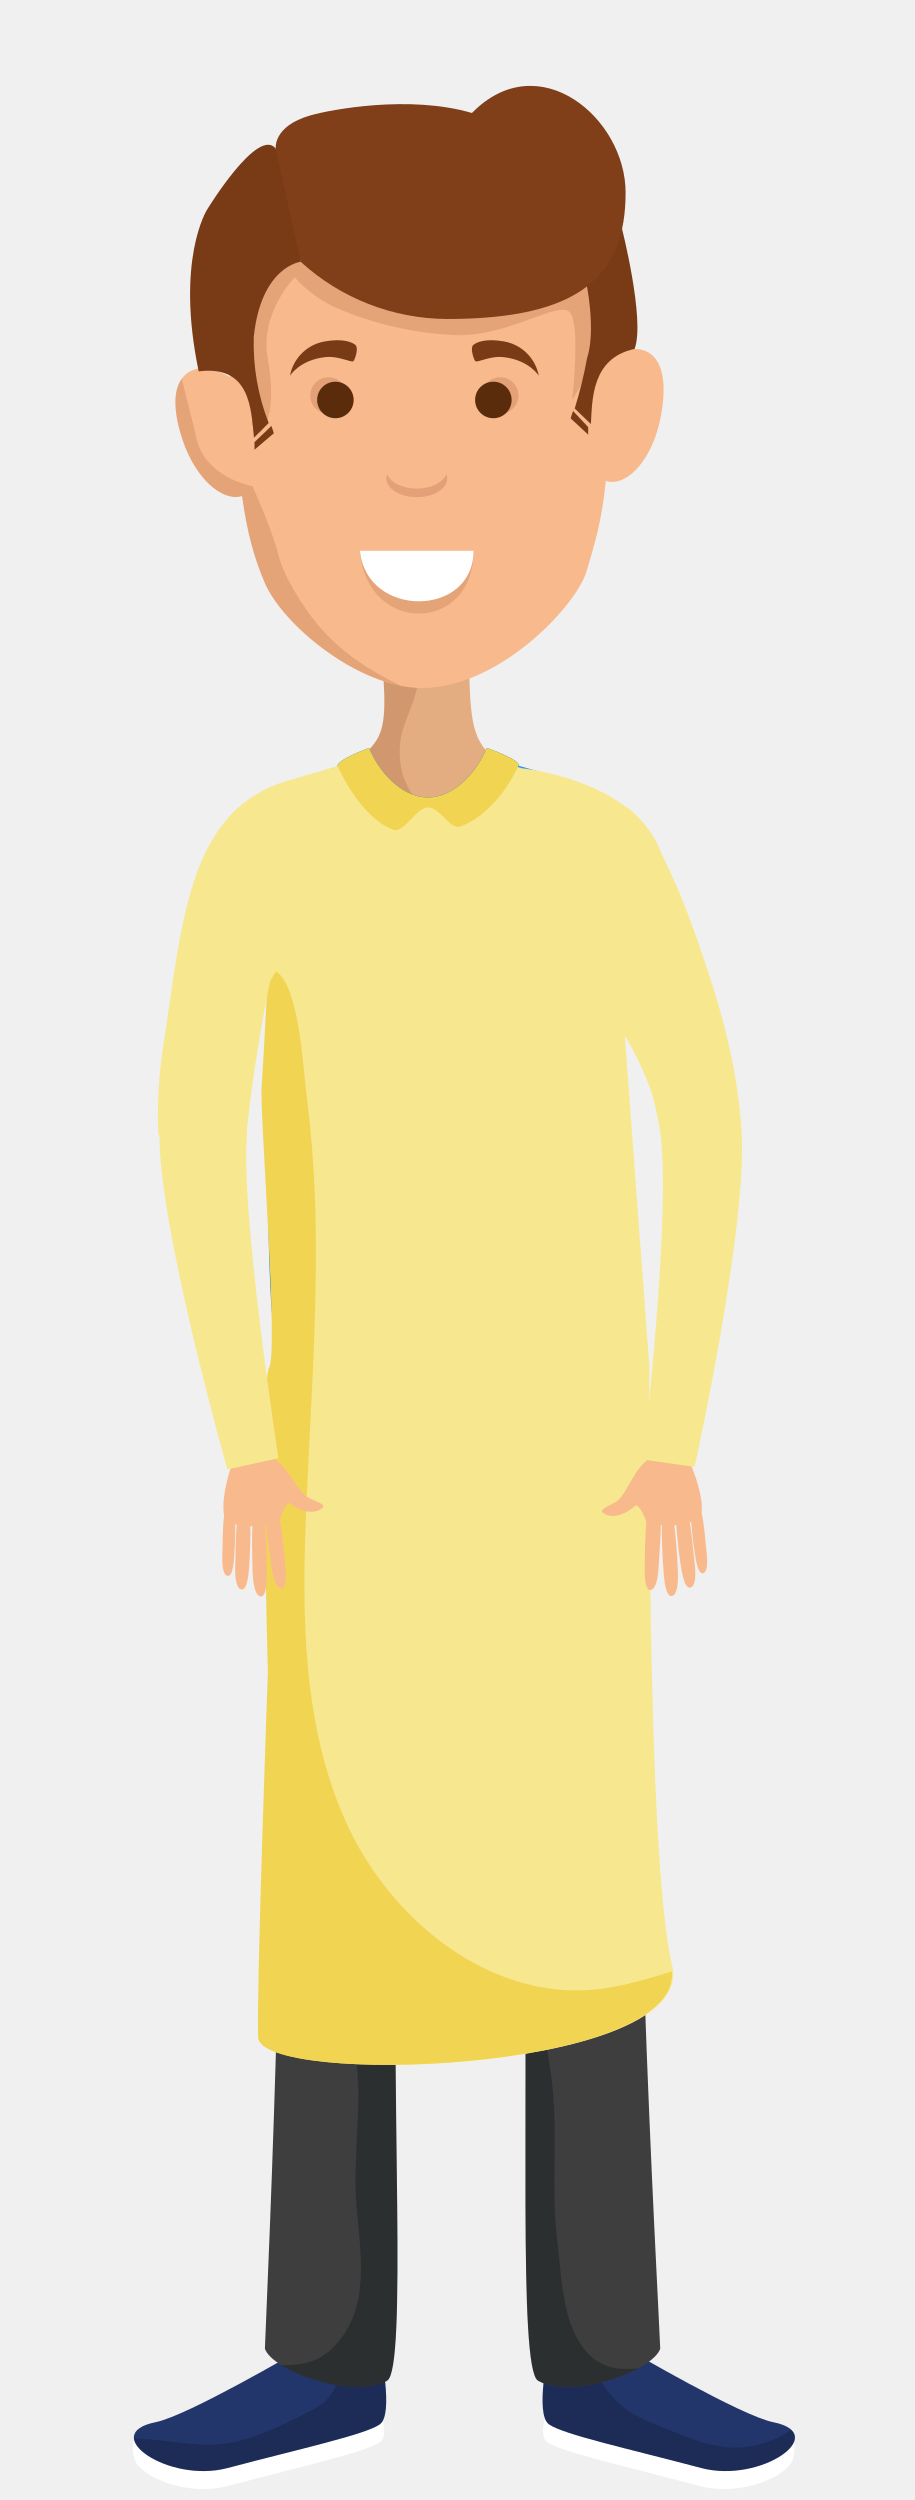
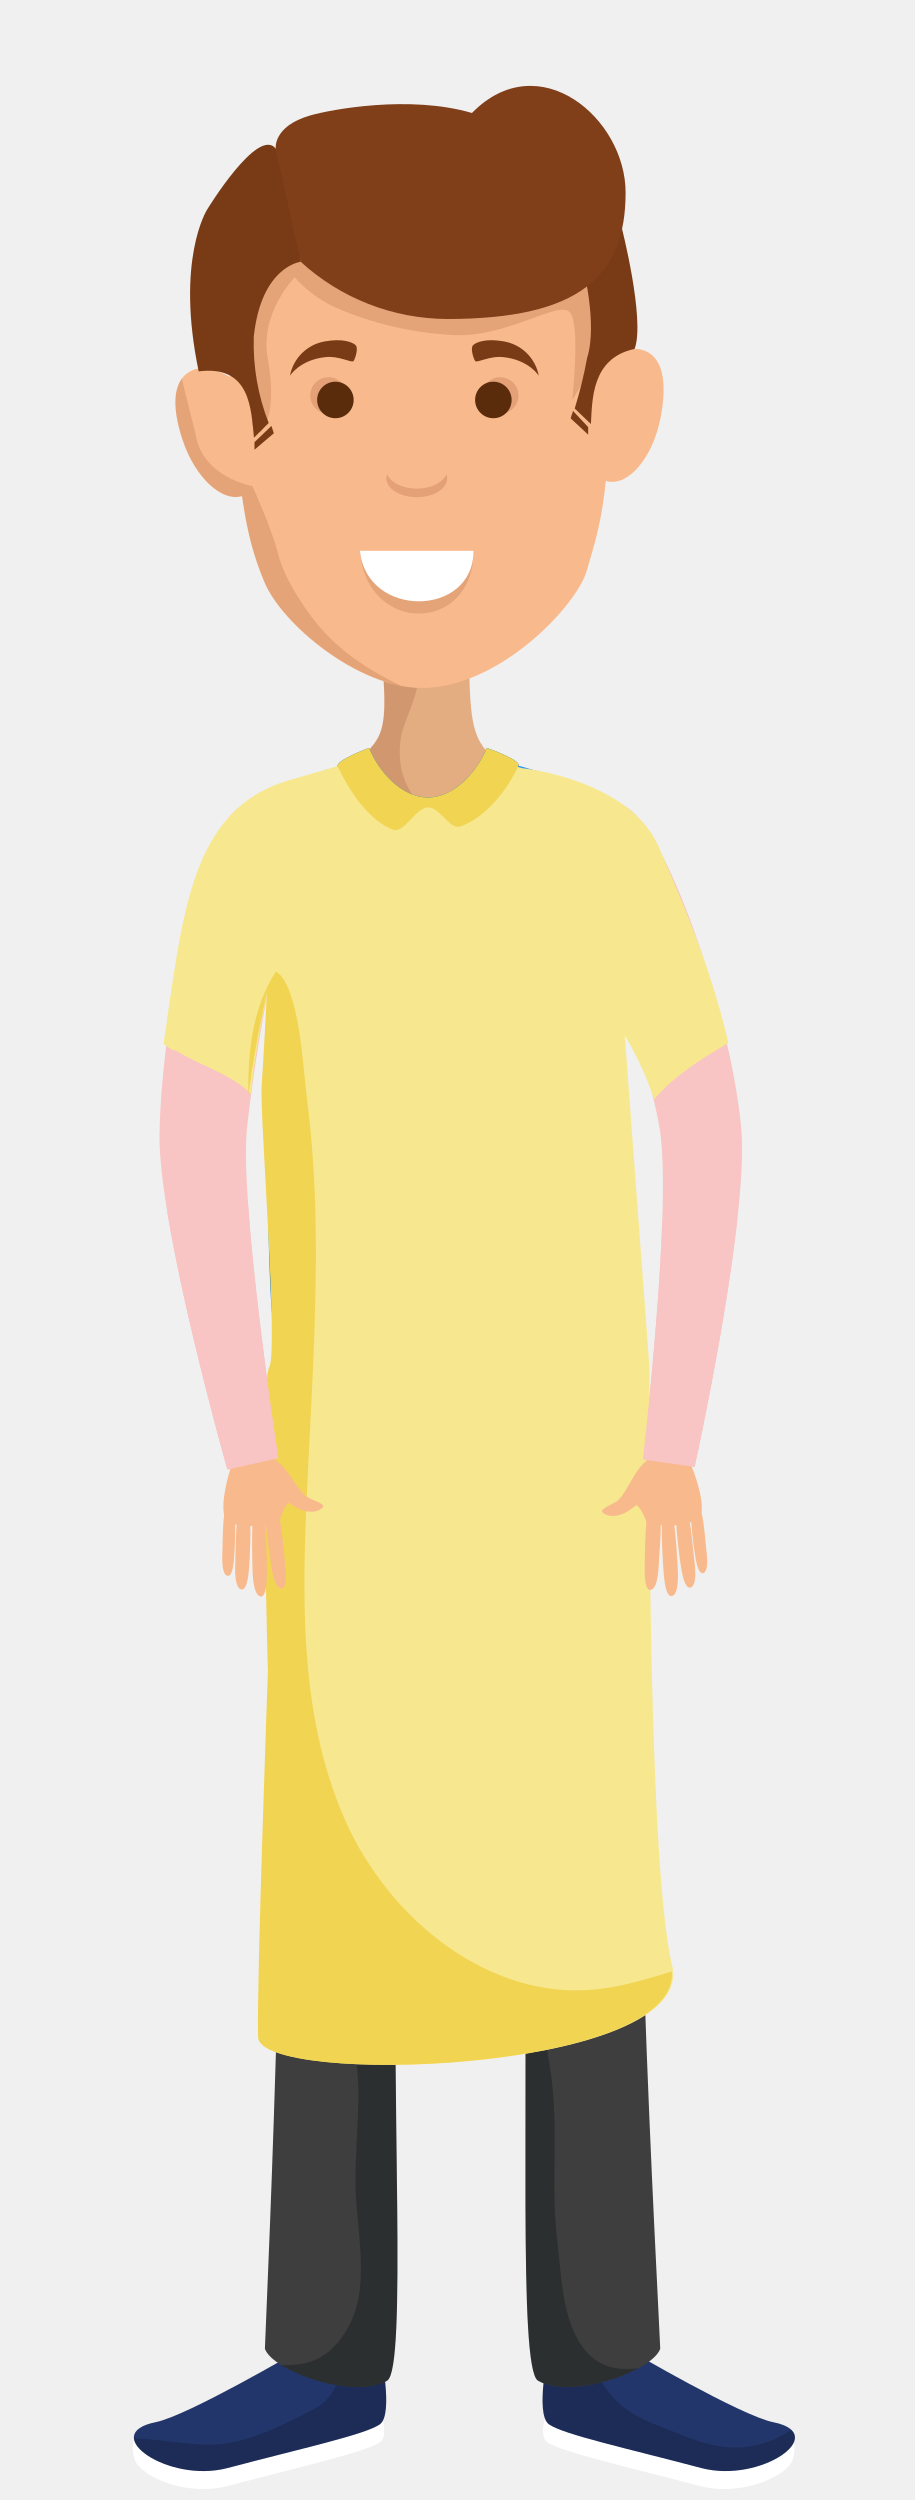
<svg xmlns="http://www.w3.org/2000/svg" viewBox="0 0 300.52 821.26">
  <defs>
-     <style>.cls-1{isolation:isolate;}.cls-2{fill:#fff;}.cls-3{fill:#22366b;}.cls-4{fill:#cfcfcf;}.cls-10,.cls-13,.cls-4,.cls-6,.cls-8{mix-blend-mode:multiply;}.cls-5{fill:#3e3e3e;}.cls-6{fill:#b7c1c6;}.cls-7{fill:#2b96f4;}.cls-8{fill:#ddcfc9;}.cls-9{fill:#e3ac81;}.cls-10{fill:#ebe0da;}.cls-11{fill:#f8ba8c;}.cls-12{fill:#793b16;}.cls-13{fill:#eadbd8;}.cls-14{fill:#5b2c0b;}.cls-15{fill:#803e19;}.cls-16{fill:#0874b7;}.cls-17{fill:#f7e88f;}.cls-18{fill:#f2d453;}</style>
+     <style>.cls-1{isolation:isolate;}.cls-2{fill:#fff;}.cls-3{fill:#22366b;}.cls-4{fill:#cfcfcf;}.cls-10,.cls-13,.cls-4,.cls-6,.cls-8{mix-blend-mode:multiply;}.cls-5{fill:#3e3e3e;}.cls-6{fill:#b7c1c6;}.cls-7{fill:#2b96f4;}.cls-8{fill:#ddcfc9;}.cls-9{fill:#e3ac81;}.cls-10{fill:#ebe0da;}.cls-11{fill:#f8ba8c;}.cls-12{fill:#793b16;}.cls-13{fill:#eadbd8;}.cls-14{fill:#5b2c0b;}.cls-15{fill:#803e19;}.cls-16{fill:#0874b7;}.cls-17{fill:#f8c4c4;}.cls-18{fill:#f7e88f;}.cls-19{fill:#f2d453;}</style>
  </defs>
  <g class="cls-1">
    <g id="OBJECT">
      <path class="cls-2" d="M74.76,816.67c24.38-6.46,45.14-11.14,50-14.34,3.3-2.16-.06-10.67-.06-10.67L98.42,778,44,800.84s-1.26,5.41,1,8.59C48.87,814.71,62.51,819.91,74.76,816.67Z" />
      <path class="cls-2" d="M229.85,816.67c-24.38-6.46-45.14-11.14-50-14.34-3.3-2.16.07-10.67.07-10.67L206.19,778l54.43,22.89s1.28,5.41-1,8.59C255.75,814.71,242.1,819.91,229.85,816.67Z" />
      <path class="cls-3" d="M230.35,810.76c-24.37-6.46-45.24-11-50-14.34s0-24.86,0-24.86l26.36.48S243.41,793.58,254,795.7C273.12,799.53,250,815.94,230.35,810.76Z" />
      <path class="cls-4" d="M259.91,798.18A32.37,32.37,0,0,1,240.09,804c-5.9-.33-11.4-2.13-16.83-4.37-5.62-2.32-12.27-4.46-17.26-8-7.22-5.1-10.39-12.88-15.17-19.92l-10.5-.2s-4.78,21.51,0,24.86,25.65,7.88,50,14.34C247,815.16,266.21,804,259.91,798.18Z" />
      <path class="cls-5" d="M151.24,501.37c6.69,10.52,18.82,59,20.73,119.64,2.06,65.48-1.91,157.25,4.78,161.07,11.27,6.44,37.76-3.34,40.14-10.52-.47-13.85-11.72-207.7-5.27-288.71C174.11,461.11,136,477.44,151.24,501.37Z" />
      <path class="cls-6" d="M192.37,772.24c-7.83-9.22-7.92-25-9.31-36.42-2.2-18.15.53-35.88-2-54.09-1.64-11.83-5.71-28.62-.39-39.93,1.86-4,7.39-5.72,10.24-8.72,1.9-2-4.26-3.65-5.51-4.37-1.75-1-2.94-3.21-3.69-5-2.32-5.43-1.66-12.55-2.29-18.31-1.07-9.82-1.92-19.66-2.42-29.53-1.17-22.77,3.57-63-24.21-71.58,6.86,14.8,17.4,60.47,19.17,116.69,2.06,65.48-1.91,157.25,4.78,161.07,8,4.57,23.67,1,32.94-4.08C203.3,778.75,197.18,777.91,192.37,772.24Z" />
      <path class="cls-3" d="M74.76,810.76c24.38-6.46,45.24-11,50-14.34s0-24.86,0-24.86L98.42,772S61.7,793.58,51.11,795.7C32,799.53,55.16,815.94,74.76,810.76Z" />
      <path class="cls-4" d="M124.78,771.56l-14,.26a15.91,15.91,0,0,1-7.93,19.72c-8.18,4.25-17.56,9-26.58,10.83-10.13,2.11-20.82-1-31-1.25a3.31,3.31,0,0,1-1.3-.28c.2,5.94,16.44,13.71,30.78,9.92,24.38-6.46,45.24-11,50-14.34S124.78,771.56,124.78,771.56Z" />
      <path class="cls-5" d="M148.05,499.54c-6.69,10.51-15.8,60.78-17.71,121.47-2.06,65.48,3.52,157.25-3.17,161.07-11.27,6.44-37.76-3.34-40.15-10.52.5-14.29,9.72-207.4,3.23-288.83C127.77,461,163.28,475.61,148.05,499.54Z" />
      <path class="cls-6" d="M148.05,499.54c.49-.78.93-1.54,1.32-2.3-19.23,13-24.76,40.2-27.08,62.34-1.63,15.55-.18,31-1.4,46.53-.47,6.07-.91,13.23-5,18.15-2.58,3.13-5.9,5.3-9.29,7.41,3.52,2.34,7.76,4.3,9.51,8,3.34,7-1.24,11-1,18,.31,10.14,2.64,20.09,2.61,30.27s-1.13,20.53-.92,30.79c.31,15.07,5.45,33.79-3.42,47.48-6,9.23-12.54,10.88-21,10.74,8.9,5.57,26.19,10,34.74,5.13,6.69-3.82,1.11-95.59,3.17-161.07C132.25,560.32,141.36,510.05,148.05,499.54Z" />
      <path class="cls-5" d="M91.46,487.79c-1.88-13.87-1.47-34.4.56-40.38S205,429.17,208.14,445.72c1.24.06,5.67,19.45,3.48,37.13C208.4,508.94,94.57,510.72,91.46,487.79Z" />
      <path class="cls-7" d="M208.14,445.72C189.87,459.61,112,460,92,447.41c-6.68-14.59-2.89-126.52-2.89-126.52S73.38,271.14,77.94,266c9.28-10.5,63.53-21.76,63.53-21.76S199.19,257,205.5,266c3.07,4.39-5.13,45-2.83,88.87C205.11,401.27,211.92,429.75,208.14,445.72Z" />
      <path class="cls-8" d="M191.34,327.68a231.33,231.33,0,0,0,7.64,51c2.09,8.12,3.82,16.33,5.91,24.44a60.72,60.72,0,0,0,2.77,7.91c-1.53-14.81-3.79-33.31-5-56.17-1.38-26.4,1-51.61,2.51-68.46C198,299.31,190.91,313.45,191.34,327.68Z" />
      <path class="cls-8" d="M151.88,447.47c-25,.9-44.8-11.75-48.75-24.87s-2.84-69.46-4.56-94.13c-1.19-17-7.54-30.54-18.72-41.23,3.54,15.51,9.28,33.65,9.28,33.65S85.34,432.82,92,447.41c14.48,9.16,59.48,11.44,90.06,6.7C171.63,453.67,161.91,447.11,151.88,447.47Z" />
      <path class="cls-9" d="M166.45,250.41s-7.19,12.72-24.3,12.72a34,34,0,0,1-26.25-12.61s3.23-1.17,7.07-6.31,4.33-12.36,1.38-37.81c-3.65-31.56,28.72-34.23,30.06-6.45-.81,32.2.27,39.67,4.29,45.35C161.46,249.2,166.45,250.41,166.45,250.41Z" />
      <path class="cls-10" d="M131.57,243.07c1.12-8.51,11-21.63,2.47-29.14a21.86,21.86,0,0,0-9.37-4.66c2.59,23.11,2.1,29.86-1.7,34.94s-7.07,6.31-7.07,6.31A39.77,39.77,0,0,0,136.25,262C132.41,257.22,130.58,250.66,131.57,243.07Z" />
      <path class="cls-11" d="M209.93,114.71c-2.39-.42-5.66.56-8.78,2.52.21-8.64.35-17.75.49-27.38.49-34.42-35.73-51.47-65.7-47.94C98.51,46.31,73.25,61.56,74.06,92c.21,8,.65,19.35,1.48,31.85-4.05-2.44-8.53-3.47-11.41-2.55-7.42,2.39-8.14,11.46-4.07,23.5S72.74,164.94,79.49,163c1.81,12.55,3.86,19.76,7.32,28.14,5.81,14.06,31,34.87,51.78,34.87,25.34,0,50.75-26.93,54.12-38.39,2.88-9.81,5-16.63,6.31-29.67a4.41,4.41,0,0,0,.7.23c7,1.34,14.68-8,17.23-20.71C219.46,124.93,217.59,116,209.93,114.71Z" />
      <path class="cls-10" d="M104.11,204.85c-4.75-5.83-10.86-15.29-12.65-22.57-2.06-8.38-8.53-22.59-8.53-22.59s-16.33-2.78-18.66-16.9c-.26-1.59-4.34-16.93-4.49-18.52-3.13,4.12-2.77,11.47.28,20.49,4.09,12.05,12.68,20.18,19.43,18.19,1.81,12.55,3.86,19.76,7.32,28.14,5.17,12.51,25.71,30.35,44.78,34.14C121.06,220.11,111.49,213.91,104.11,204.85Z" />
      <path class="cls-10" d="M201.5,99c-3.73-10.17-2.38-20-11.22-22.37-5.73-1.53-31.77,21-37.47,19.43-12.69-3.62-23.34-8.25-33.41-16.8-3.08-2.62-8.78-7.33-12.74-3.44-2.54,2.5-8.6-2.78-10,.45-3.34,7.58-8-2.14-13.28,4.39-1.63,2-4,13.07-5.9,14.79-2.92,2.65,4.72,23.88,5.06,27.4a138.43,138.43,0,0,1,.26,16.79c.26-.32,2.58,2.77,2.85,2.44,4.72-5.83,3.59-17.27,2.3-24.43-2.68-14.89,8.87-26.52,8.87-26.52A40.69,40.69,0,0,0,110.14,101a111.61,111.61,0,0,0,39,9.08c17.48.86,34.48-11.6,38.06-7.48s.77,28.76.77,28.76S204.16,106.23,201.5,99Z" />
      <path class="cls-12" d="M98.78,86s0-25.24-8.2-37.2C84.69,41.45,68,68.91,68,68.91S57.59,85.3,65.27,122c17-2.15,17.19,12.3,18.16,21.79,1.71-1.77,4.84-4.83,4.84-4.83a71.19,71.19,0,0,1-4.9-28.39C85.83,87.44,98.78,86,98.78,86Z" />
      <path class="cls-12" d="M191.32,86.91s5.14,19.44,1.54,30.7a139.3,139.3,0,0,1-4.07,16.59l5.33,5.11c.45-7.73.08-21.7,14.35-24.68,3.57-9.57-4.35-40.33-4.35-40.33Z" />
      <path class="cls-12" d="M116.18,118.57c-.55.85-4.66-1.76-9.31-1.25-8.44.91-11.62,6.12-11.62,6.12a14.08,14.08,0,0,1,11.6-11.31c5.75-1,8.87.25,9.93,1.21S116.72,117.72,116.18,118.57Z" />
      <path class="cls-10" d="M118.22,181.05c2.2,27.6,37.36,27.11,37.36,0Z" />
      <path class="cls-13" d="M136.9,160.52c-4.73,0-8.69-2.05-9.71-4.79a4,4,0,0,0-.27,1.4c0,3.42,4.47,6.19,10,6.19s10-2.77,10-6.19a4,4,0,0,0-.27-1.4C145.59,158.47,141.63,160.52,136.9,160.52Z" />
      <path class="cls-13" d="M113.92,129.93a6,6,0,1,1-6-6A6,6,0,0,1,113.92,129.93Z" />
      <path class="cls-14" d="M116.18,131.39a6,6,0,1,1-6-6A6,6,0,0,1,116.18,131.39Z" />
      <path class="cls-12" d="M156.07,118.57c.54.85,4.65-1.76,9.3-1.25,8.44.91,11.63,6.12,11.63,6.12a14.09,14.09,0,0,0-11.61-11.31c-5.75-1-8.87.25-9.93,1.21S155.52,117.72,156.07,118.57Z" />
      <path class="cls-13" d="M158.32,129.93a6,6,0,1,0,6-6A6,6,0,0,0,158.32,129.93Z" />
      <path class="cls-14" d="M156.07,131.39a6,6,0,1,0,6-6A6,6,0,0,0,156.07,131.39Z" />
      <path class="cls-15" d="M205.51,63.31c0,27.48-15.17,41.48-58.63,41.48A71.83,71.83,0,0,1,98.78,86l-8.2-37.2s-1-7.3,11.28-10.86c6.7-1.94,32.68-6.86,53.17-.82C177,14.68,205.56,38.86,205.51,63.31Z" />
      <path class="cls-16" d="M159.9,245.68c-3.08,7.66-10.57,16.3-19.33,16.3s-16.25-8.64-19.33-16.3c0,0-11.22,4.17-10.31,6.11,3.62,7.74,10.19,17.79,18.24,20.79,3.55,1.33,7.45-7.33,11.46-7.33s7.18,7.48,10.61,6.26c8.36-3,15.45-12,19.1-20C171.19,249.64,159.9,245.68,159.9,245.68Z" />
      <polygon class="cls-12" points="193.22 142.79 187.45 137.42 188.24 135 193.22 140.31 193.22 142.79" />
      <polygon class="cls-12" points="83.6 147.73 89.96 142.33 89.17 139.91 83.6 145.24 83.6 147.73" />
      <path class="cls-2" d="M118.24,180.93c2.2,22.34,37.32,21.94,37.32,0Z" />
      <path class="cls-7" d="M112.49,250l-.12-.12S119.82,247.81,112.49,250Z" />
-       <path class="cls-17" d="M216.49,278.45c-9.61-22.46-45-26.07-45-26.07l-3.9-1.08L156.83,260l-7.92,4h-5.65l-11.76-1.12h-6L122.6,260l-9-9.11c-3.07.91-8.72,2.56-18.58,5.41-33.45,9.66-35,46-41.52,88.08A150,150,0,0,0,52,372.68a166,166,0,0,0,29,18.69c-.06-2.8-.11-5.78-.13-9A204.58,204.58,0,0,1,82,359.74v0a234.43,234.43,0,0,1,6.13-34.54S87,348,86.35,357s5.54,87,2.43,92.26-.42,99.93-.42,99.93S84.64,652.79,85.2,669.23c.55,16.11,138.69,11.91,135.92-21.63a12.25,12.25,0,0,0-.33-2c-8.63-35.39-7.46-196.64-7.46-196.64l-8.1-108.81a110.79,110.79,0,0,1,12.42,30.55c1.33,5.65,1.84,13.63,1.92,21.84l.47-.11a21.25,21.25,0,0,1,5.45-.07c1-.92,4-3.16,3.82-1.68s1.26,1.15,1.47,1.11c3.48-4,7.73-5.48,12.91-14.51C243.46,339.1,225.07,298.49,216.49,278.45Z" />
-       <path class="cls-18" d="M84.79,669.23C84.23,652.79,88,549.16,88,549.16s-2.69-94.66.42-99.93S85.3,366,85.94,357s1.78-31.79,1.78-31.79a234.43,234.43,0,0,0-6.13,34.54c-.25-14.9,1.59-29.13,9.07-40.63,7.71,4.83,8.89,31.83,10.06,40.72a379.68,379.68,0,0,1,3,44.58c.41,30.38-1.83,60.71-3.11,91.05-1.47,35-1.31,71.33,13.12,103.24s46.82,58.22,81.68,54.85c8.65-.84,17-3.4,25.32-5.93C223.48,681.14,85.34,685.34,84.79,669.23Z" />
+       <path class="cls-17" d="M74.7,482.73,91.46,479s-12.9-83.26-10.31-108.57a549.68,549.68,0,0,1,9.43-56.93s1.35-55.19-11.33-48.72S53,333.8,52.4,372.52C51.92,402.4,74.7,482.73,74.7,482.73Z" />
+       <path class="cls-17" d="M228.18,481.87l-17-2.41s10-84.66,5.37-109.68c-5.13-27.72-17.86-55.35-17.86-55.35s-6.89-55.09,6.26-49.67,34.75,66.78,38.5,105.33C246.33,399.84,228.18,481.87,228.18,481.87Z" />
+       <path class="cls-18" d="M220.79,645.57c-8.63-35.39-7.46-196.64-7.46-196.64l-8.1-108.81a108.84,108.84,0,0,1,9.66,21l.06-.08c6.78-7.92,15.57-13.18,24.32-18.48-6-26.18-16.8-50.17-22.78-64.15-9.61-22.46-45-26.07-45-26.07l-3.9-1.08L156.83,260l-7.92,4h-5.65l-11.76-1.12h-6L122.6,260l-9-9.11c-3.07.91-8.72,2.56-18.58,5.41C62,265.84,60,301.44,53.71,342.93l2.77,1.91a4,4,0,0,1,1.83.61c7.75,4.7,17.61,7.39,24.14,13.88a281,281,0,0,1,5.68-34.15S87,348,86.35,357s5.54,87,2.43,92.26-.42,99.93-.42,99.93S84.64,652.79,85.2,669.23c.55,16.11,138.69,11.91,135.92-21.63A12.25,12.25,0,0,0,220.79,645.57Z" />
+       <path class="cls-19" d="M84.79,669.23C84.23,652.79,88,549.16,88,549.16s-2.69-94.66.42-99.93S85.3,366,85.94,357s1.78-31.79,1.78-31.79c.28.39-3.66,15.42-6.13,34.54-.25-14.9,1.59-29.13,9.07-40.63,7.71,4.83,8.89,31.83,10.06,40.72a379.68,379.68,0,0,1,3,44.58c.41,30.38-1.83,60.71-3.11,91.05-1.47,35-1.31,71.33,13.12,103.24s46.82,58.22,81.68,54.85c8.65-.84,17-3.4,25.32-5.93C223.48,681.14,85.34,685.34,84.79,669.23Z" />
      <path class="cls-11" d="M230.36,497c1.58-5.69-6.36-26.4-11.17-26.28-4,.1-10.43,16.14-10.18,23.7,1.55.88,2.69,3.93,3.33,5.42S228.78,502.71,230.36,497Z" />
      <path class="cls-11" d="M218,516.43c-.33-4.14-.71-10.64-.59-16.32a12.6,12.6,0,0,0,3.85-.81c.83,5.27,1.16,12,1.39,16,.33,5.85-.48,8.84-2,9C219.25,524.51,218.39,521.78,218,516.43Z" />
      <path class="cls-11" d="M223.62,514.2c-.57-3.85-1.35-9.93-1.57-15.25a16,16,0,0,0,4.09-1.11c1.13,4.91,1.5,11.42,2,15.19.68,5.46.07,8.28-1.44,8.51C225.37,521.74,224.37,519.21,223.62,514.2Z" />
      <path class="cls-11" d="M228.26,510.49a130.07,130.07,0,0,1-1.35-13,13.06,13.06,0,0,0,3.49-.94c1,4.19,1.28,9.74,1.68,13,.58,4.67.06,7.07-1.22,7.27C229.75,516.93,228.89,514.76,228.26,510.49Z" />
      <path class="cls-11" d="M211.78,514.57c.07-3.9.11-11.45.77-16.73,1.29.11,3.18,1.27,4.42,1,.31,5-.41,11.5-.57,15.29-.23,5.51-1.3,8.19-2.83,8.17C212.26,522.29,211.69,519.62,211.78,514.57Z" />
      <path class="cls-11" d="M202.85,493c3.06-2.43,5.73-11,10.33-13.66.7,1.1,4.22,6.47,5.18,7.29-3.81,3.29-8.28,7.2-11.4,9.37-4.52,3.15-8.2,1.94-9.11.71C197.07,495.61,201.31,494.19,202.85,493Z" />
-       <path class="cls-17" d="M228.18,481.87l-17-2.41s10-84.66,5.37-109.68c-5.13-27.72-17.86-55.35-17.86-55.35s-6.89-55.09,6.26-49.67,34.75,66.78,38.5,105.33C246.33,399.84,228.18,481.87,228.18,481.87Z" />
      <path class="cls-11" d="M73.75,498c-2-5.54,4.21-26.83,9-27.1,4-.22,11.7,15.25,12.06,22.81-1.48,1-2.37,4.13-2.88,5.67S75.79,503.55,73.75,498Z" />
      <path class="cls-11" d="M87.67,516.35c0-4.15-.15-10.66-.73-16.31a12.92,12.92,0,0,1-3.91-.5c-.4,5.32-.18,12-.08,16.06.14,5.86,1.19,8.77,2.76,8.85C87.05,524.51,87.68,521.71,87.67,516.35Z" />
      <path class="cls-11" d="M81.85,514.59c.26-3.9.55-10,.34-15.34a15.76,15.76,0,0,1-4.16-.77c-.74,5-.58,11.5-.74,15.3-.24,5.5.6,8.26,2.12,8.37C80.72,522.24,81.52,519.63,81.85,514.59Z" />
      <path class="cls-11" d="M76.94,511.26c.22-3.32.46-8.55.29-13.09a13.4,13.4,0,0,1-3.56-.65c-.62,4.25-.48,9.81-.63,13-.2,4.7.52,7.06,1.81,7.15C76,517.79,76.66,515.57,76.94,511.26Z" />
      <path class="cls-11" d="M93.69,514c-.39-3.88-1-11.4-2.12-16.61-1.28.22-3.07,1.53-4.32,1.36.1,5,1.34,11.43,1.8,15.2.68,5.47,2,8.06,3.48,7.91C93.84,521.73,94.19,519,93.69,514Z" />
      <path class="cls-11" d="M100.84,491.74c-3.24-2.18-6.6-10.49-11.4-12.79-.6,1.16-3.68,6.79-4.57,7.68,4.07,3,8.84,6.52,12.12,8.43,4.76,2.77,8.33,1.26,9.14,0C106.83,493.91,102.48,492.83,100.84,491.74Z" />
-       <path class="cls-17" d="M74.7,482.73,91.46,479s-12.9-83.26-10.31-108.57a549.68,549.68,0,0,1,9.43-56.93s1.35-55.19-11.33-48.72S53,333.8,52.4,372.52C51.92,402.4,74.7,482.73,74.7,482.73Z" />
-       <path class="cls-18" d="M159.9,245.68c-3.08,7.66-10.57,16.3-19.33,16.3s-16.25-8.64-19.33-16.3c0,0-11.22,4.17-10.31,6.11,3.62,7.74,10.19,17.79,18.24,20.79,3.55,1.33,7.45-7.33,11.46-7.33s7.18,7.48,10.61,6.26c8.36-3,15.45-12,19.1-20C171.19,249.64,159.9,245.68,159.9,245.68Z" />
+       <path class="cls-17" d="M219.2,401.4c-.55-.1-1.11-.21-1.65-.33-1.14,34-6.38,78.39-6.38,78.39l17,2.41s10.17-46,14.07-81.57A57,57,0,0,1,219.2,401.4Z" />
+       <path class="cls-17" d="M54.93,398c5.85,35.7,19.77,84.78,19.77,84.78L91.46,479s-7.55-48.76-9.94-83A262,262,0,0,1,54.93,398Z" />
+       <path class="cls-19" d="M159.9,245.68c-3.08,7.66-10.57,16.3-19.33,16.3s-16.25-8.64-19.33-16.3c0,0-11.22,4.17-10.31,6.11,3.62,7.74,10.19,17.79,18.24,20.79,3.55,1.33,7.45-7.33,11.46-7.33s7.18,7.48,10.61,6.26c8.36-3,15.45-12,19.1-20C171.19,249.64,159.9,245.68,159.9,245.68Z" />
    </g>
  </g>
</svg>
